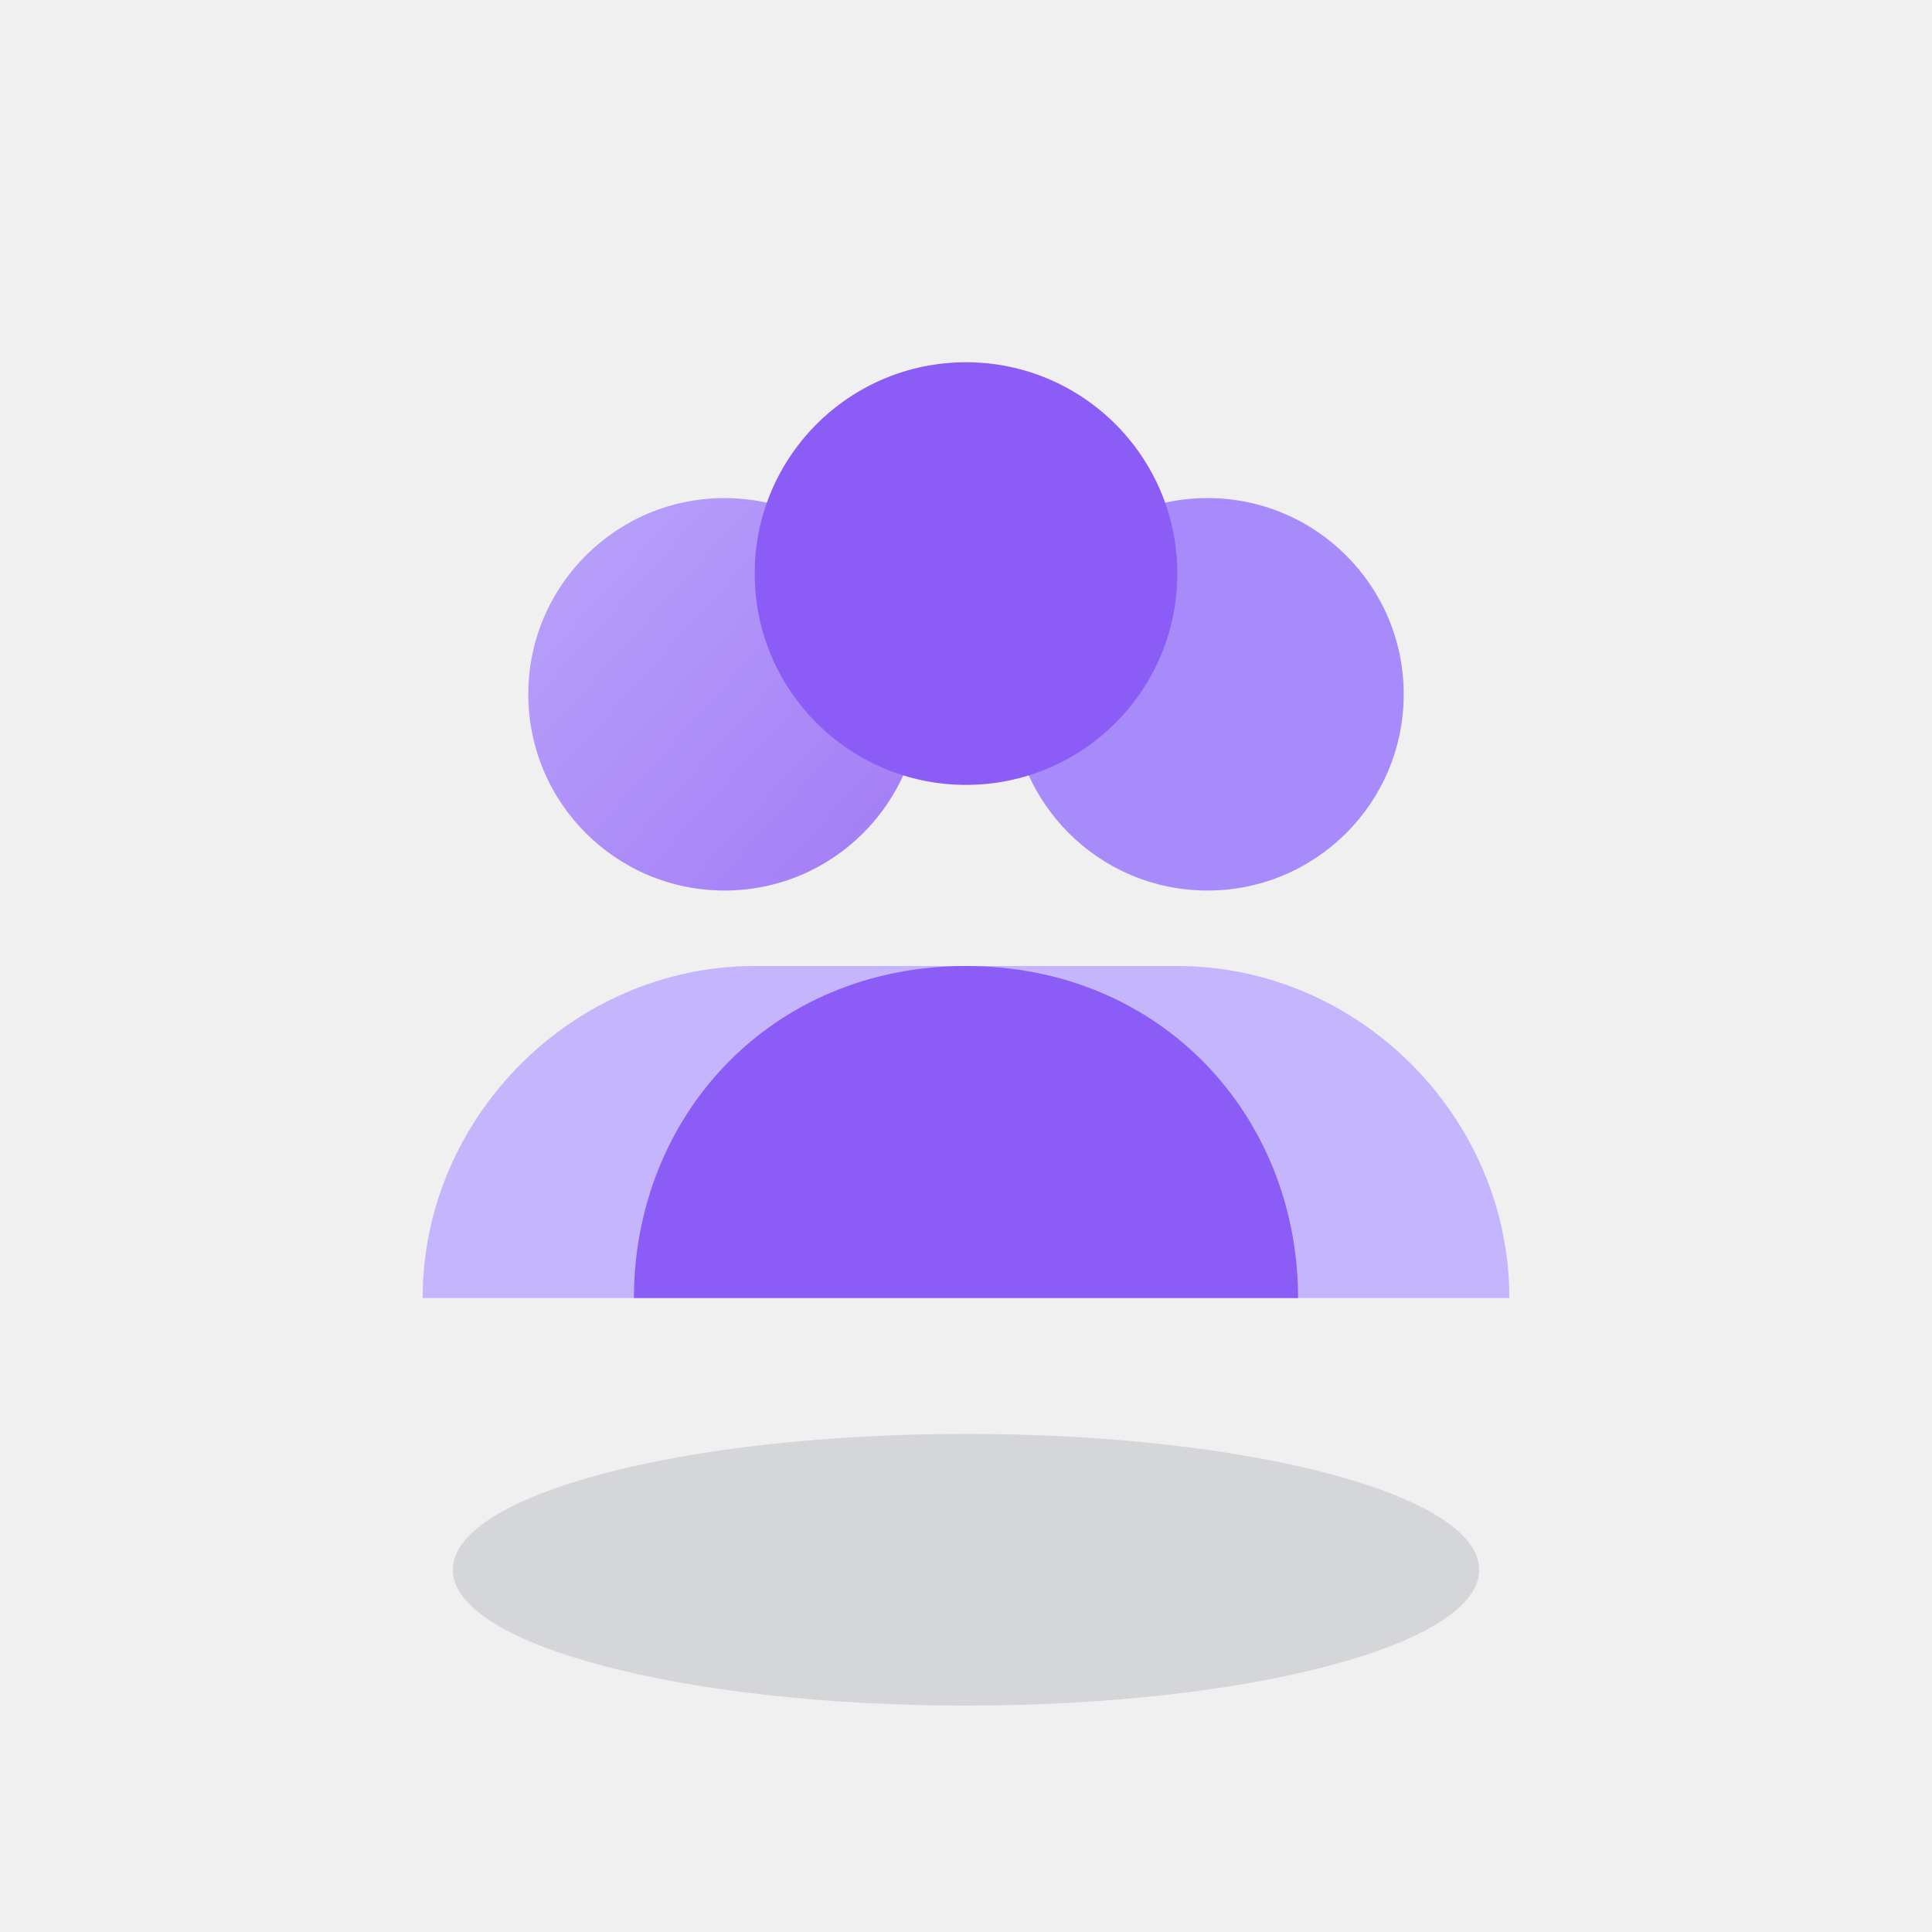
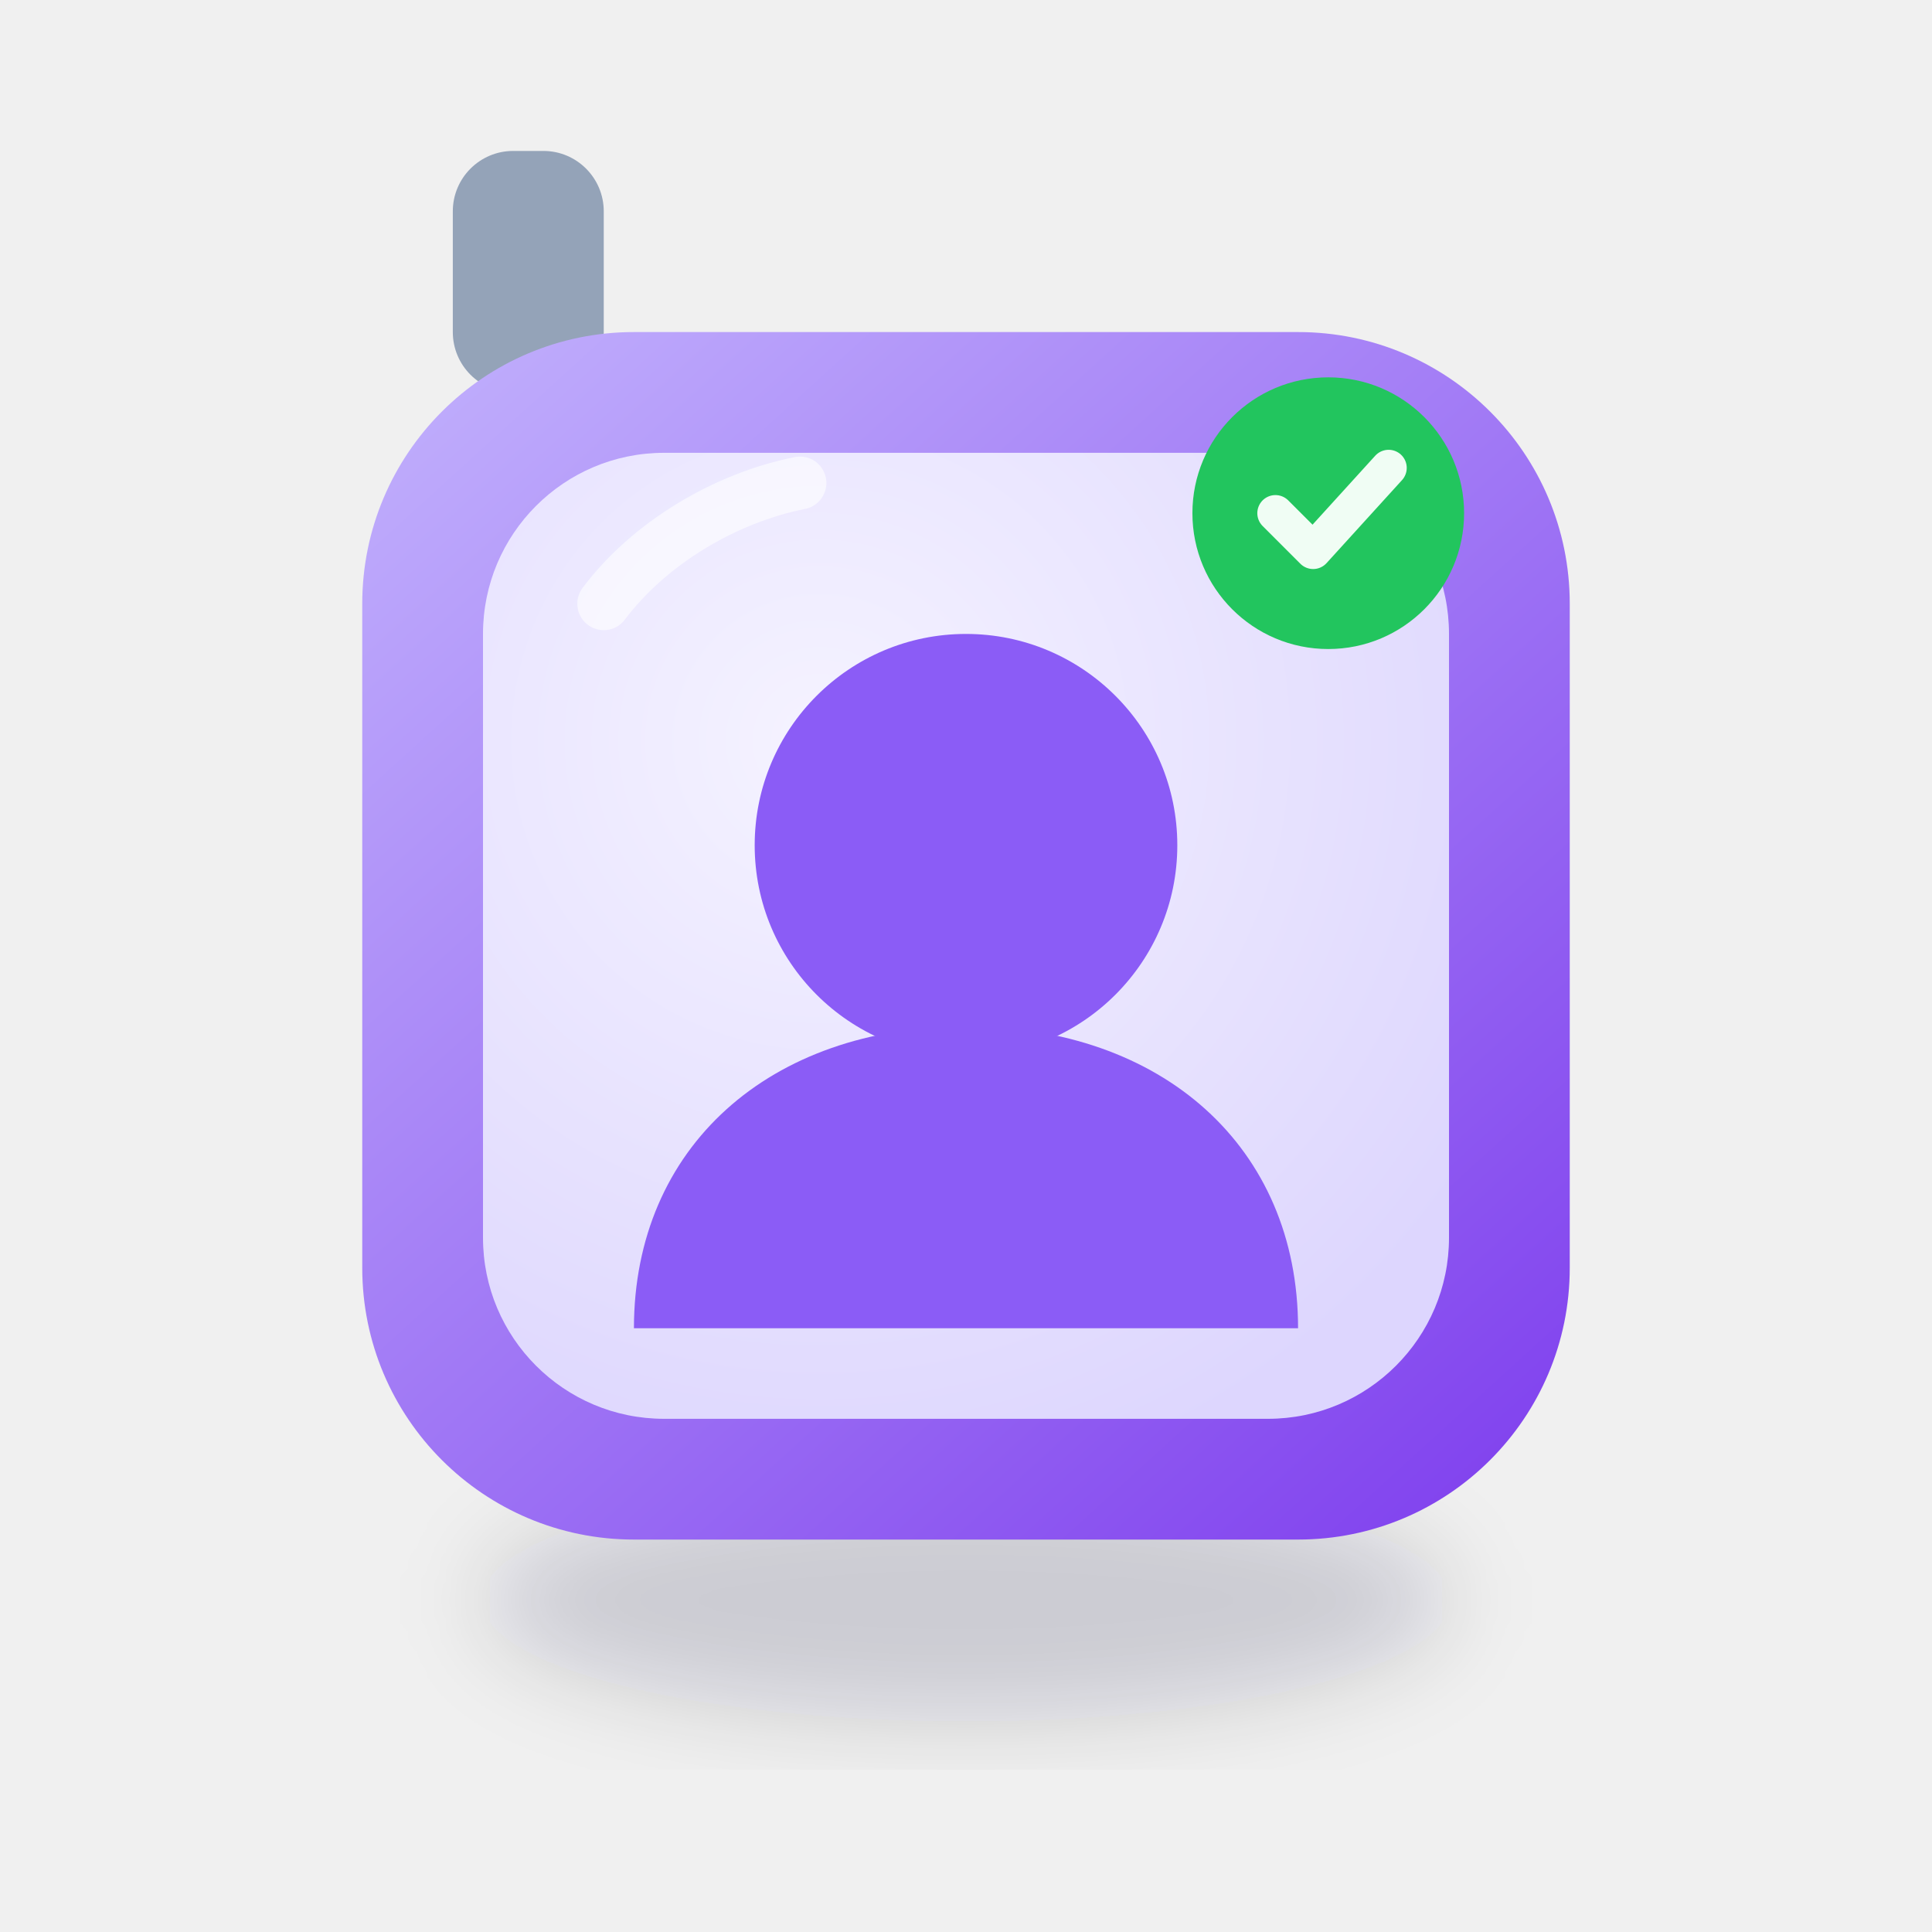
<svg xmlns="http://www.w3.org/2000/svg" width="128" height="128" viewBox="0 0 128 128" fill="none">
  <defs>
-     <linearGradient id="u1" x1="22" y1="24" x2="104" y2="98" gradientUnits="userSpaceOnUse">
+     <linearGradient id="badgeBody" x1="24" y1="18" x2="104" y2="106" gradientUnits="userSpaceOnUse">
      <stop stop-color="#C4B5FD" />
      <stop offset="1" stop-color="#7C3AED" />
    </linearGradient>
+     <radialGradient id="badgeFace" cx="0.35" cy="0.3" r="0.8">
+       <stop stop-color="#F5F3FF" />
+       <stop offset="1" stop-color="#DDD6FE" />
+     </radialGradient>
+     <filter id="badgeShadow" x="-20%" y="-20%" width="140%" height="140%">
+       <feGaussianBlur stdDeviation="3" />
+     </filter>
  </defs>
-   <ellipse cx="64" cy="104" rx="34" ry="9" fill="#0F172A" fill-opacity="0.12" />
-   <circle cx="48" cy="46" r="13" fill="url(#u1)" />
-   <circle cx="80" cy="46" r="13" fill="#A78BFA" />
-   <circle cx="64" cy="38" r="14" fill="#8B5CF6" />
-   <path d="M28 86C28 74 38 64 50 64H78C90 64 100 74 100 86" fill="#C4B5FD" />
-   <path d="M42 86C42 74 51 64 64 64C77 64 86 74 86 86" fill="#8B5CF6" />
+   <ellipse cx="64" cy="106" rx="32" ry="8" fill="#0F172A" fill-opacity="0.15" filter="url(#badgeShadow)" />
+   <rect x="30" y="10" width="10" height="16" rx="4" fill="#94A3B8" />
+   <rect x="24" y="22" width="80" height="80" rx="18" fill="url(#badgeBody)" />
+   <rect x="32" y="30" width="64" height="64" rx="12" fill="url(#badgeFace)" />
+   <circle cx="64" cy="56" r="14" fill="#8B5CF6" />
+   <path d="M42 88C42 76 51 68 64 68C77 68 86 76 86 88" fill="#8B5CF6" />
+   <circle cx="88" cy="34" r="9" fill="#22C55E" />
+   <path d="M84.5 34L87 36.5L92 31" stroke="#F0FDF4" stroke-width="2.4" stroke-linecap="round" stroke-linejoin="round" />
+   <path d="M40 40C43 36 48 33 53 32" stroke="#FFFFFF" stroke-width="3.5" stroke-linecap="round" stroke-opacity="0.6" />
</svg>
